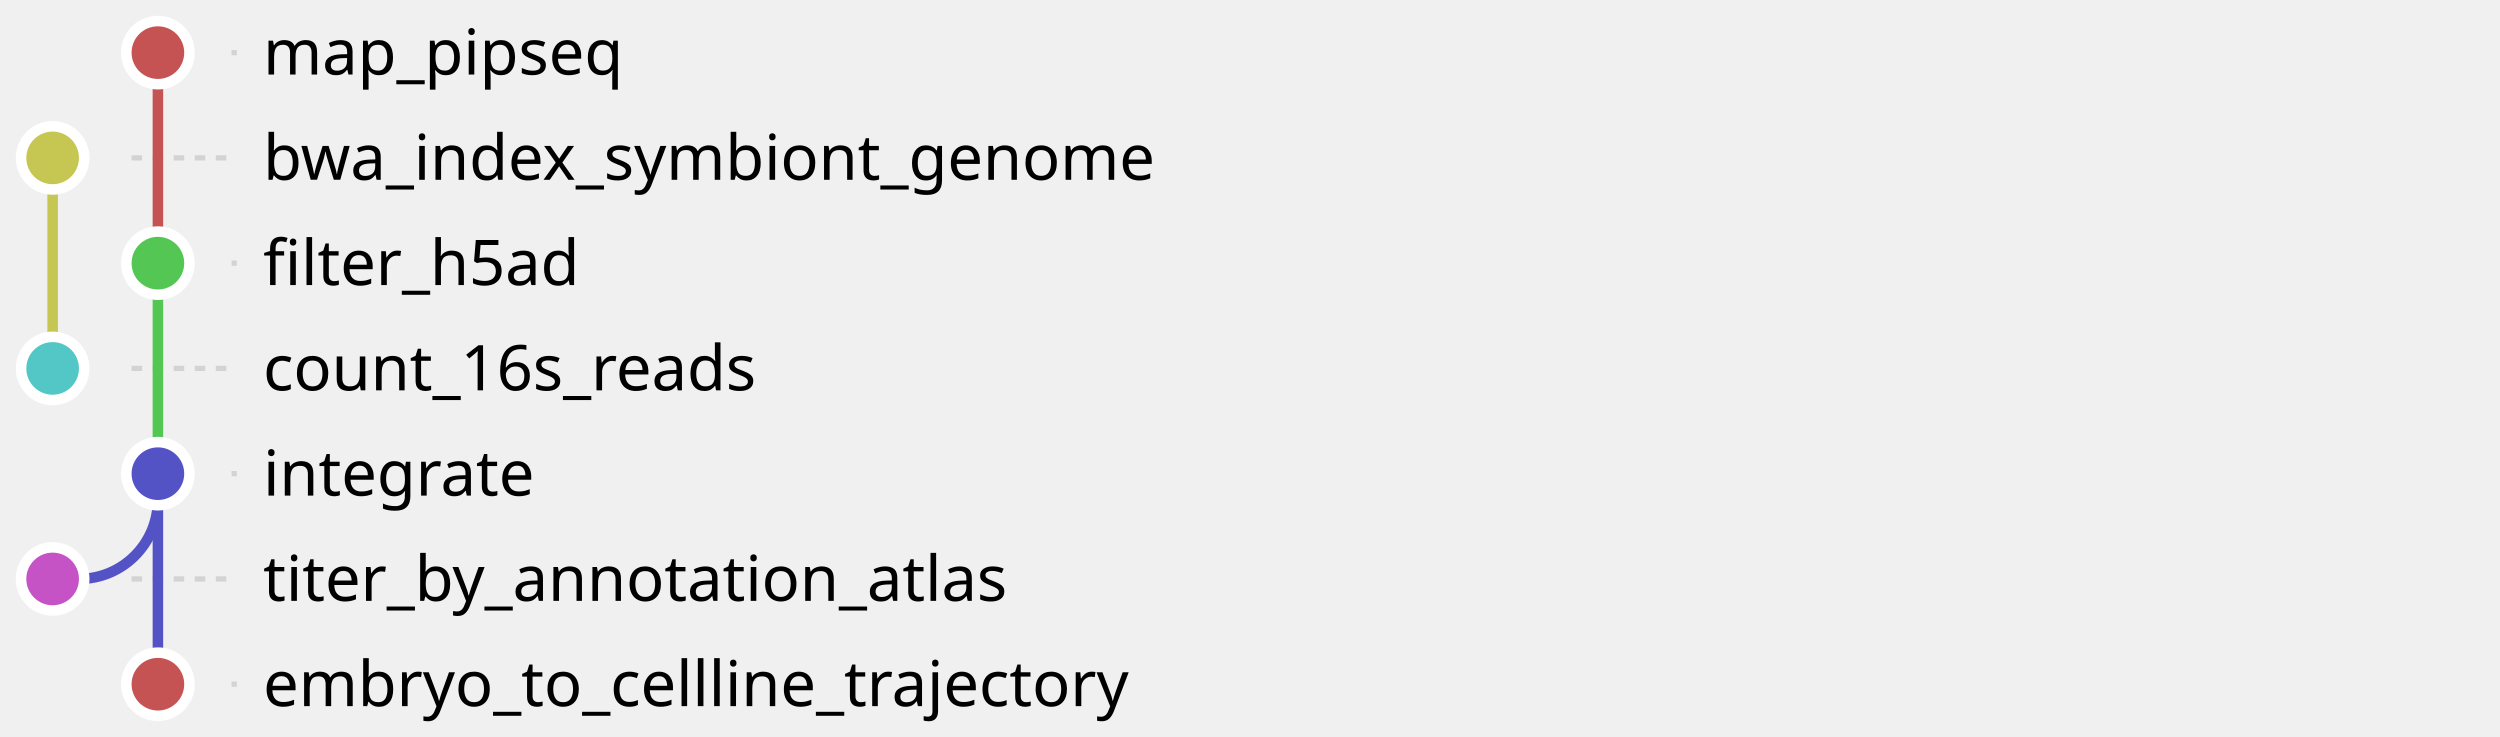
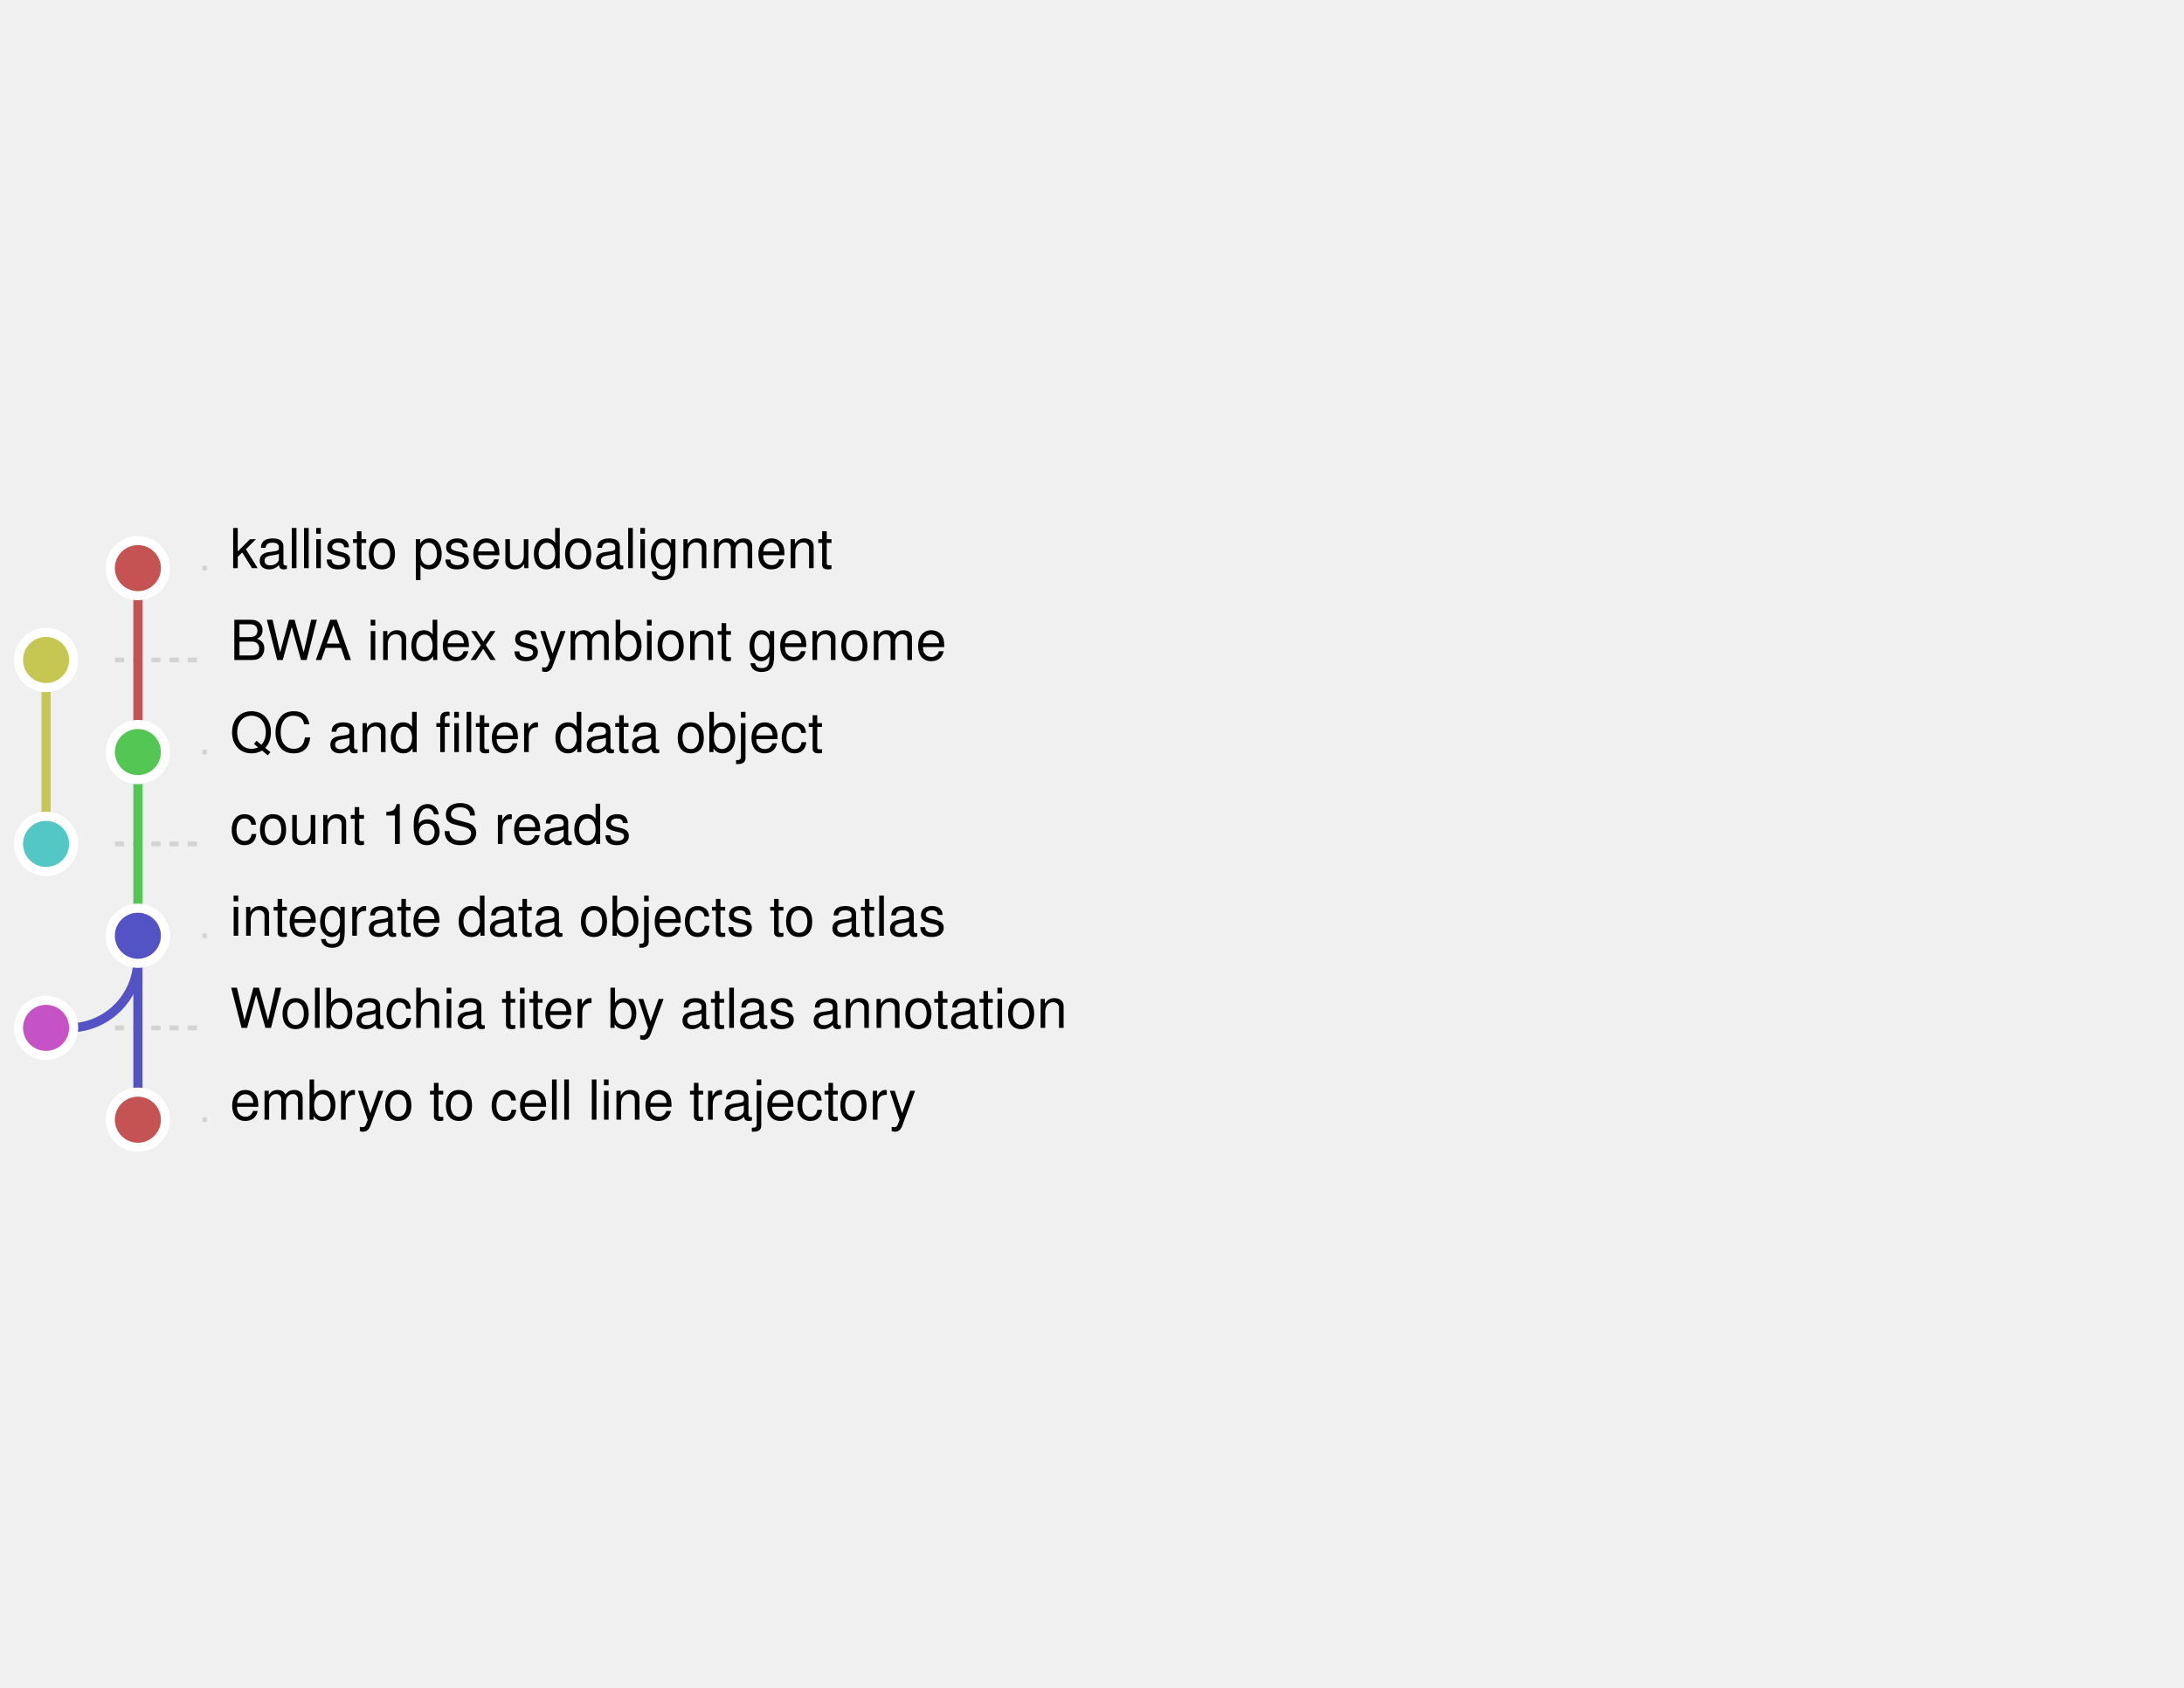
- <svg xmlns="http://www.w3.org/2000/svg" baseProfile="full" height="100%" version="1.1" viewBox="25.0,5.0,475.0,140.0" width="100%">
-   <defs />
+ <svg xmlns="http://www.w3.org/2000/svg" id="Layer_1" version="1.1" viewBox="0 0 792 612">
+   <defs>
+     <style>
+       .st0 {
+         fill: #c653c6;
+       }
+ 
+       .st0, .st1, .st2, .st3, .st4, .st5, .st6, .st7, .st8, .st9, .st10, .st11 {
+         stroke-miterlimit: 6.7;
+       }
+ 
+       .st0, .st1, .st2, .st3, .st4, .st5, .st7, .st9, .st10, .st11 {
+         stroke-width: 3.3px;
+       }
+ 
+       .st0, .st2, .st5, .st6, .st9, .st10, .st11 {
+         stroke: #fff;
+       }
+ 
+       .st1 {
+         stroke: #53c653;
+       }
+ 
+       .st1, .st3, .st4, .st6, .st7, .st8 {
+         fill: none;
+       }
+ 
+       .st12 {
+         font-family: Helvetica, Helvetica;
+         font-size: 20px;
+         isolation: isolate;
+       }
+ 
+       .st2 {
+         fill: #53c6c6;
+       }
+ 
+       .st3 {
+         stroke: #c65353;
+       }
+ 
+       .st4 {
+         stroke: #c6c653;
+       }
+ 
+       .st5 {
+         fill: #5353c6;
+       }
+ 
+       .st6 {
+         stroke-width: 10px;
+       }
+ 
+       .st7 {
+         stroke: #5353c6;
+       }
+ 
+       .st8 {
+         stroke: #d3d3d3;
+         stroke-dasharray: 3.3;
+         stroke-width: 1.7px;
+       }
+ 
+       .st9 {
+         fill: #c6c653;
+       }
+ 
+       .st10 {
+         fill: #53c653;
+       }
+ 
+       .st11 {
+         fill: #c65353;
+       }
+     </style>
+   </defs>
  <g>
-     <line stroke="lightgrey" stroke-dasharray="2" x1="70.0" x2="69.0" y1="15.0" y2="15.0" />
-     <line stroke="lightgrey" stroke-dasharray="2" x1="50.0" x2="69.0" y1="35.0" y2="35.0" />
-     <line stroke="lightgrey" stroke-dasharray="2" x1="70.0" x2="69.0" y1="55.0" y2="55.0" />
-     <line stroke="lightgrey" stroke-dasharray="2" x1="50.0" x2="69.0" y1="75.0" y2="75.0" />
-     <line stroke="lightgrey" stroke-dasharray="2" x1="70.0" x2="69.0" y1="95.0" y2="95.0" />
-     <line stroke="lightgrey" stroke-dasharray="2" x1="50.0" x2="69.0" y1="115.0" y2="115.0" />
-     <line stroke="lightgrey" stroke-dasharray="2" x1="70.0" x2="69.0" y1="135.0" y2="135.0" />
+     <line class="st8" x1="75" y1="206" x2="73.4" y2="206" />
+     <line class="st8" x1="41.7" y1="239.3" x2="73.4" y2="239.3" />
+     <line class="st8" x1="75" y1="272.7" x2="73.4" y2="272.7" />
+     <line class="st8" x1="41.7" y1="306" x2="73.4" y2="306" />
+     <line class="st8" x1="75" y1="339.3" x2="73.4" y2="339.3" />
+     <line class="st8" x1="41.7" y1="372.7" x2="73.4" y2="372.7" />
+     <line class="st8" x1="75" y1="406" x2="73.4" y2="406" />
  </g>
  <g>
-     <line stroke="#c65353" stroke-width="2.0" x1="55.0" x2="55.0" y1="15.0" y2="55.0" />
-     <line stroke="#c6c653" stroke-width="2.0" x1="35.0" x2="35.0" y1="35.0" y2="75.0" />
-     <line stroke="#53c653" stroke-width="2.0" x1="55.0" x2="55.0" y1="55.0" y2="95.0" />
-     <line stroke="#5353c6" stroke-width="2.0" x1="55.0" x2="55.0" y1="95.0" y2="135.0" />
+     <line class="st3" x1="50" y1="206" x2="50" y2="272.7" />
+     <line class="st4" x1="16.7" y1="239.3" x2="16.7" y2="306" />
+     <line class="st1" x1="50" y1="272.7" x2="50" y2="339.3" />
+     <line class="st7" x1="50" y1="339.3" x2="50" y2="406" />
+   </g>
+   <line class="st6" x1="16.7" y1="372.7" x2="25" y2="372.7" />
+   <g>
+     <path class="st7" d="M50,347.7c0,13.8-11.2,25-25,25h0" />
+     <line class="st7" x1="16.7" y1="372.7" x2="25" y2="372.7" />
  </g>
  <g>
-     <line stroke="white" stroke-width="6.0" x1="35.0" x2="40.0" y1="115.0" y2="115.0" />
-   </g>
-   <g>
-     <path d="M 55.0,100.0 a15.0,15.0 0 0,1 -15.0,15.0" fill="none" stroke="#5353c6" stroke-width="2.0" />
-     <line stroke="#5353c6" stroke-width="2.0" x1="35.0" x2="40.0" y1="115.0" y2="115.0" />
-   </g>
-   <g>
-     <circle cx="55.0" cy="15.0" fill="#c65353" id="Nmap_pipseq" r="6.0" stroke="white" stroke-width="2.0" />
-     <text dominant-baseline="middle" font-family="sans-serif" font-size="inherit" x="75.0" y="15.0">map_pipseq</text>
-     <circle cx="35.0" cy="35.0" fill="#c6c653" id="Nbwa_index_symbiont_genome" r="6.0" stroke="white" stroke-width="2.0" />
-     <text dominant-baseline="middle" font-family="sans-serif" font-size="inherit" x="75.0" y="35.0">bwa_index_symbiont_genome</text>
-     <circle cx="55.0" cy="55.0" fill="#53c653" id="Nfilter_h5ad" r="6.0" stroke="white" stroke-width="2.0" />
-     <text dominant-baseline="middle" font-family="sans-serif" font-size="inherit" x="75.0" y="55.0">filter_h5ad</text>
-     <circle cx="35.0" cy="75.0" fill="#53c6c6" id="Ncount_16s_reads" r="6.0" stroke="white" stroke-width="2.0" />
-     <text dominant-baseline="middle" font-family="sans-serif" font-size="inherit" x="75.0" y="75.0">count_16s_reads</text>
-     <circle cx="55.0" cy="95.0" fill="#5353c6" id="Nintegrate" r="6.0" stroke="white" stroke-width="2.0" />
-     <text dominant-baseline="middle" font-family="sans-serif" font-size="inherit" x="75.0" y="95.0">integrate</text>
-     <circle cx="35.0" cy="115.0" fill="#c653c6" id="Ntiter_by_annotation_atlas" r="6.0" stroke="white" stroke-width="2.0" />
-     <text dominant-baseline="middle" font-family="sans-serif" font-size="inherit" x="75.0" y="115.0">titer_by_annotation_atlas</text>
-     <circle cx="55.0" cy="135.0" fill="#c65353" id="Nembryo_to_cellline_trajectory" r="6.0" stroke="white" stroke-width="2.0" />
-     <text dominant-baseline="middle" font-family="sans-serif" font-size="inherit" x="75.0" y="135.0">embryo_to_cellline_trajectory</text>
+     <circle id="Nmap_pipseq" class="st11" cx="50" cy="206" r="10" />
+     <text class="st12" transform="translate(83.4 206)">
+       <tspan x="0" y="0">kallisto pseudoalignment</tspan>
+     </text>
+     <circle id="Nbwa_index_symbiont_genome" class="st9" cx="16.7" cy="239.3" r="10" />
+     <text class="st12" transform="translate(83.4 239.3)">
+       <tspan x="0" y="0">BWA index symbiont genome</tspan>
+     </text>
+     <circle id="Nfilter_h5ad" class="st10" cx="50" cy="272.7" r="10" />
+     <text class="st12" transform="translate(83.4 272.7)">
+       <tspan x="0" y="0">QC and filter data object</tspan>
+     </text>
+     <circle id="Ncount_16s_reads" class="st2" cx="16.7" cy="306" r="10" />
+     <text class="st12" transform="translate(83.4 306)">
+       <tspan x="0" y="0">count 16S reads</tspan>
+     </text>
+     <circle id="Nintegrate" class="st5" cx="50" cy="339.3" r="10" />
+     <text class="st12" transform="translate(83.4 339.3)">
+       <tspan x="0" y="0">integrate data objects to atlas</tspan>
+     </text>
+     <circle id="Ntiter_by_annotation_atlas" class="st0" cx="16.7" cy="372.7" r="10" />
+     <text class="st12" transform="translate(83.4 372.7)">
+       <tspan x="0" y="0">Wolbachia titer by atlas annotation</tspan>
+     </text>
+     <circle id="Nembryo_to_cellline_trajectory" class="st11" cx="50" cy="406" r="10" />
+     <text class="st12" transform="translate(83.4 406)">
+       <tspan x="0" y="0">embryo to cell line trajectory</tspan>
+     </text>
  </g>
</svg>
